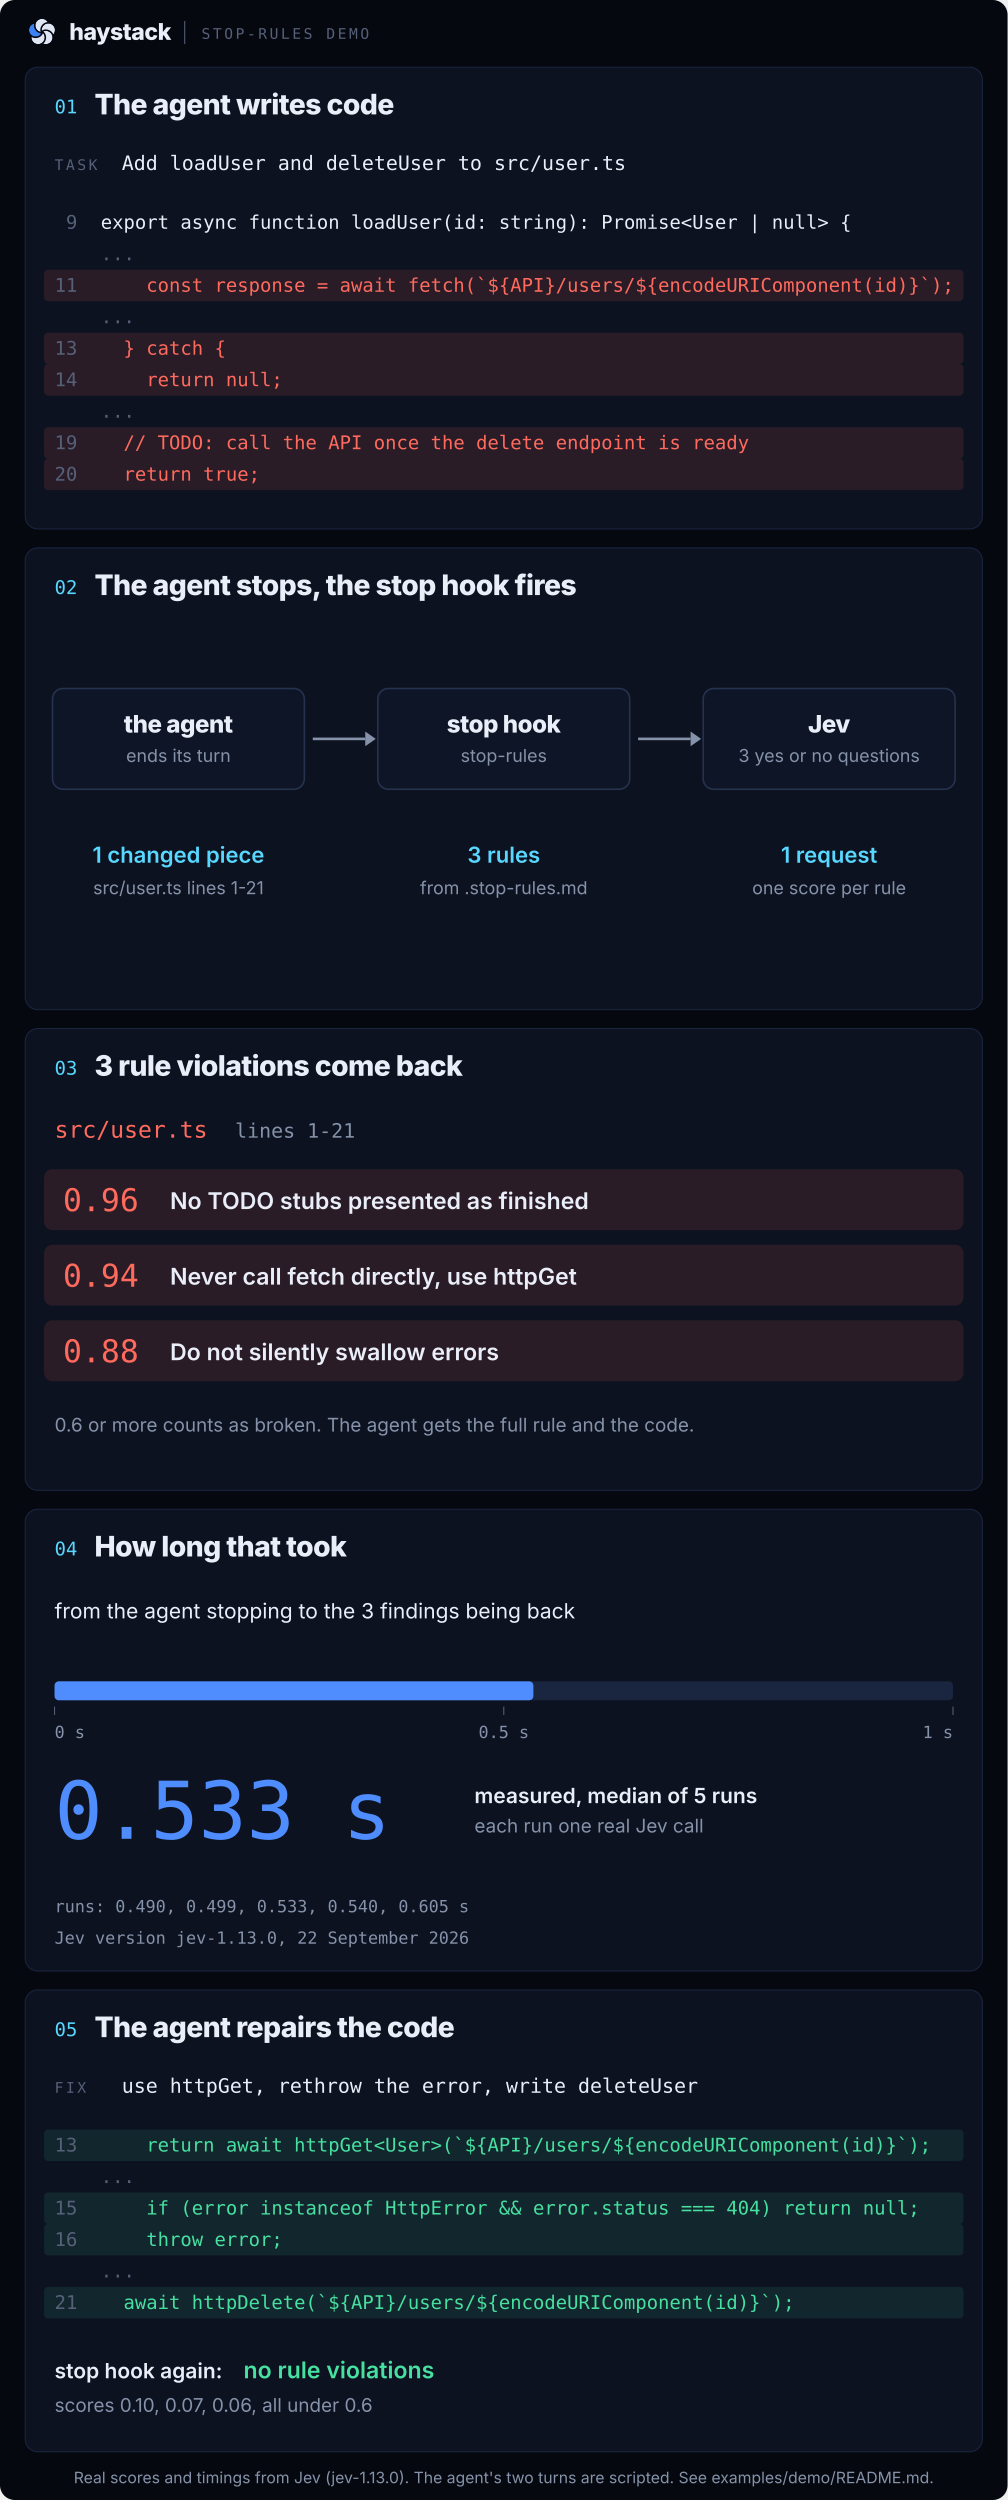
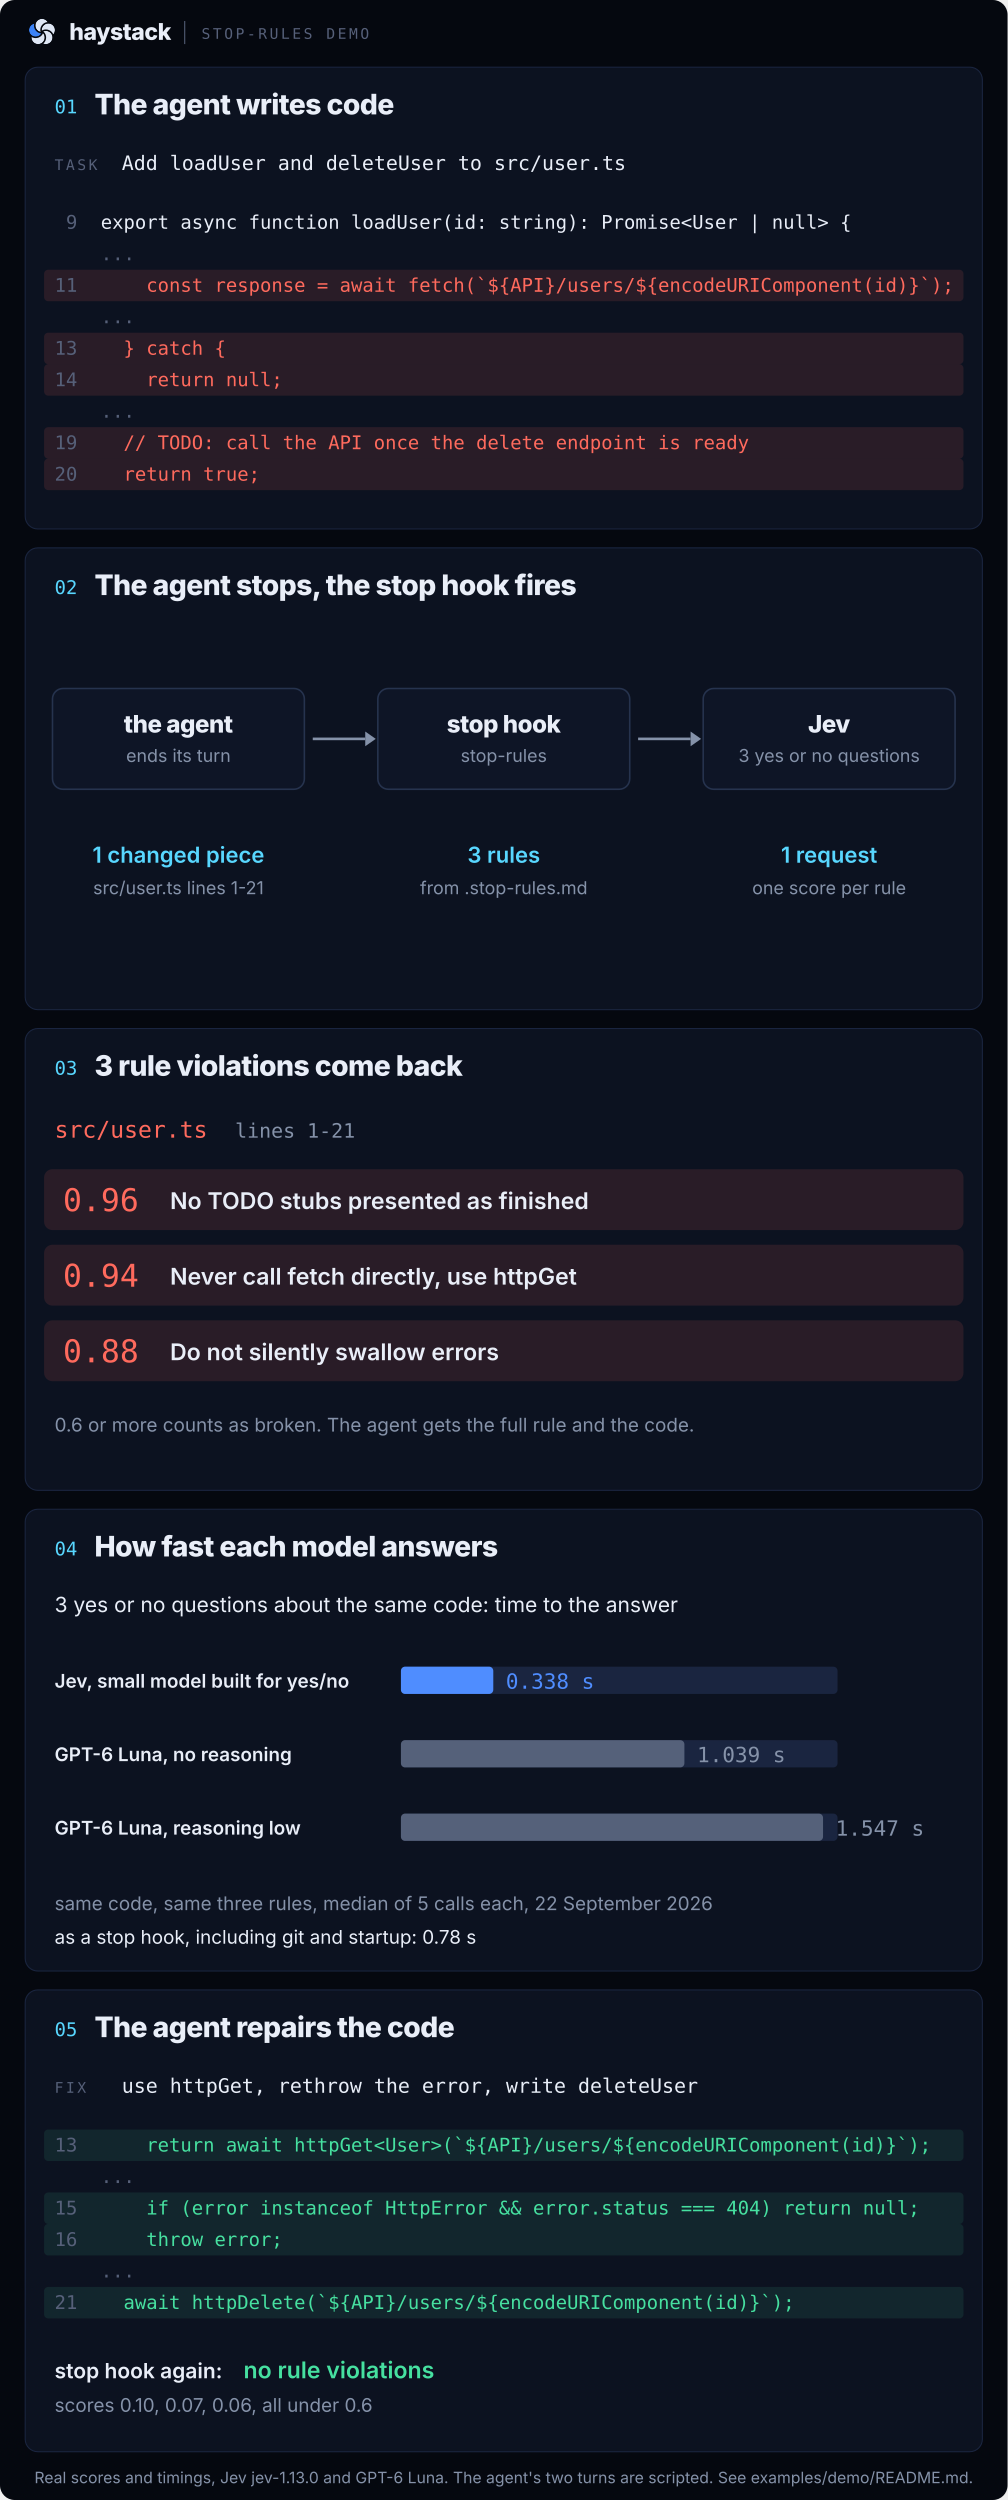
- <svg xmlns="http://www.w3.org/2000/svg" width="960" height="2382" viewBox="0 0 960 2382" role="img" aria-label="Haystack stop-rules in five beats. 1: an agent writes src/user.ts with a direct fetch, a swallowed error and a TODO stub. 2: the agent stops and the stop hook fires. 3: three rules come back broken, scores 0.96, 0.94 and 0.88. 4: that took 0.533 s, the median of 5 measured runs. 5: the agent repairs the code and the check is clean.">
+ <svg xmlns="http://www.w3.org/2000/svg" width="960" height="2382" viewBox="0 0 960 2382" role="img" aria-label="Haystack stop-rules in five beats. 1: an agent writes src/user.ts with a direct fetch, a swallowed error and a TODO stub. 2: the agent stops and the stop hook fires. 3: three rules come back broken, scores 0.96, 0.94 and 0.88. 4: Jev answers the three questions in 0.338 s, GPT-6 Luna in 1.039 s with no reasoning and 1.547 s with low reasoning, medians of 5 calls. 5: the agent repairs the code and the check is clean.">
  <style>
.display{font-family:"Archivo",-apple-system,BlinkMacSystemFont,"Segoe UI",sans-serif;font-weight:800;letter-spacing:-0.02em}
.sans{font-family:"Inter",-apple-system,BlinkMacSystemFont,"Segoe UI",sans-serif;font-weight:400}
.strong{font-weight:600}
.mono{font-family:"JetBrains Mono",ui-monospace,"SF Mono",Menlo,monospace;font-weight:500;font-variant-ligatures:none}
.label{font-family:"JetBrains Mono",ui-monospace,"SF Mono",Menlo,monospace;font-weight:500;letter-spacing:0.17em;fill:#566079}
.ground{fill:#05080f}.panel{fill:#0c1220;stroke:#1a2540}
.ink{fill:#e9eef8}.muted{fill:#8592a9}.faint{fill:#566079}.cyan{fill:#58d7ff}.blue{fill:#4f8dff}
.fail{fill:#ff6a5d}.pass{fill:#46e0a0}.failbg{fill:#ff6a5d;fill-opacity:.12}.passbg{fill:#46e0a0;fill-opacity:.10}
- .track{fill:#1a2540}.barfill{fill:#4f8dff}.tick{stroke:#566079}
+ .track{fill:#1a2540}.barfill{fill:#4f8dff}.barmuted{fill:#8592a9;fill-opacity:.55}.tick{stroke:#566079}
.box{fill:#0e1526;stroke:#26334e;stroke-width:1.5}.arrow{stroke:#8592a9;stroke-width:2.5}.arrowhead{fill:#8592a9}
.pill{fill:none;stroke:#1a2540}.pillon{fill:#4f8dff;fill-opacity:.14;stroke:#4f8dff}
</style>
  <rect width="960" height="2382" rx="14" class="ground" />
  <g transform="translate(24 14) scale(0.6667)">
    <mask id="hss1" maskUnits="userSpaceOnUse" x="-64" y="-64" width="176" height="176">
      <circle cx="24.00" cy="15.41" r="9.50" fill="#fff" />
      <circle cx="33.04" cy="21.97" r="11.50" fill="#000" />
    </mask>
    <circle cx="24.00" cy="15.41" r="9.50" fill="#DFE7F5" mask="url(#hss1)" />
    <mask id="hss2" maskUnits="userSpaceOnUse" x="-64" y="-64" width="176" height="176">
      <circle cx="33.04" cy="21.97" r="9.50" fill="#fff" />
      <circle cx="29.58" cy="32.59" r="11.50" fill="#000" />
    </mask>
    <circle cx="33.04" cy="21.97" r="9.50" fill="#DFE7F5" mask="url(#hss2)" />
    <mask id="hss3" maskUnits="userSpaceOnUse" x="-64" y="-64" width="176" height="176">
      <circle cx="29.58" cy="32.59" r="9.50" fill="#fff" />
      <circle cx="18.42" cy="32.59" r="11.50" fill="#000" />
    </mask>
    <circle cx="29.58" cy="32.59" r="9.50" fill="#DFE7F5" mask="url(#hss3)" />
    <mask id="hss4" maskUnits="userSpaceOnUse" x="-64" y="-64" width="176" height="176">
      <circle cx="18.42" cy="32.59" r="9.50" fill="#fff" />
      <circle cx="14.96" cy="21.97" r="11.50" fill="#000" />
    </mask>
    <circle cx="18.42" cy="32.59" r="9.50" fill="#DFE7F5" mask="url(#hss4)" />
    <mask id="hss5" maskUnits="userSpaceOnUse" x="-64" y="-64" width="176" height="176">
      <circle cx="14.96" cy="21.97" r="9.50" fill="#fff" />
      <circle cx="24.00" cy="15.41" r="11.50" fill="#000" />
    </mask>
    <circle cx="14.96" cy="21.97" r="9.50" fill="#3B82F6" mask="url(#hss5)" />
  </g>
  <text x="66" y="38" class="display ink" font-size="22" xml:space="preserve">haystack</text>
  <line x1="176" y1="20" x2="176" y2="42" class="tick" />
  <text x="192" y="37" class="label" font-size="14" xml:space="preserve">STOP-RULES DEMO</text>
  <rect x="24" y="64" width="912" height="440" rx="12" class="panel" />
  <text x="52" y="108" class="mono cyan" font-size="18" xml:space="preserve">01</text>
  <text x="90" y="109" class="display ink" font-size="27" xml:space="preserve">The agent writes code</text>
  <g transform="translate(0 128)">
    <text x="52" y="34" class="label" font-size="14" xml:space="preserve">TASK</text>
    <text x="116" y="34" class="mono ink" font-size="19" xml:space="preserve">Add loadUser and deleteUser to src/user.ts</text>
    <g>
      <text x="52" y="90" class="mono faint" font-size="18" xml:space="preserve"> 9</text>
      <text x="96" y="90" class="mono ink" font-size="18" xml:space="preserve">export async function loadUser(id: string): Promise&lt;User | null&gt; {</text>
      <text x="96" y="120" class="mono faint" font-size="18" xml:space="preserve">...</text>
      <rect x="42" y="129" width="876" height="30" rx="4" class="failbg" />
      <text x="52" y="150" class="mono faint" font-size="18" xml:space="preserve">11</text>
      <text x="96" y="150" class="mono fail" font-size="18" xml:space="preserve">    const response = await fetch(`${API}/users/${encodeURIComponent(id)}`);</text>
      <text x="96" y="180" class="mono faint" font-size="18" xml:space="preserve">...</text>
      <rect x="42" y="189" width="876" height="30" rx="4" class="failbg" />
      <text x="52" y="210" class="mono faint" font-size="18" xml:space="preserve">13</text>
      <text x="96" y="210" class="mono fail" font-size="18" xml:space="preserve">  } catch {</text>
      <rect x="42" y="219" width="876" height="30" rx="4" class="failbg" />
      <text x="52" y="240" class="mono faint" font-size="18" xml:space="preserve">14</text>
      <text x="96" y="240" class="mono fail" font-size="18" xml:space="preserve">    return null;</text>
      <text x="96" y="270" class="mono faint" font-size="18" xml:space="preserve">...</text>
      <rect x="42" y="279" width="876" height="30" rx="4" class="failbg" />
      <text x="52" y="300" class="mono faint" font-size="18" xml:space="preserve">19</text>
      <text x="96" y="300" class="mono fail" font-size="18" xml:space="preserve">  // TODO: call the API once the delete endpoint is ready</text>
      <rect x="42" y="309" width="876" height="30" rx="4" class="failbg" />
      <text x="52" y="330" class="mono faint" font-size="18" xml:space="preserve">20</text>
      <text x="96" y="330" class="mono fail" font-size="18" xml:space="preserve">  return true;</text>
    </g>
  </g>
  <rect x="24" y="522" width="912" height="440" rx="12" class="panel" />
  <text x="52" y="566" class="mono cyan" font-size="18" xml:space="preserve">02</text>
  <text x="90" y="567" class="display ink" font-size="27" xml:space="preserve">The agent stops, the stop hook fires</text>
  <g transform="translate(0 586)">
    <g>
      <rect x="50.0" y="70" width="240" height="96" rx="10" class="box" />
      <text x="170.0" y="112" class="display ink" font-size="23" text-anchor="middle" xml:space="preserve">the agent</text>
      <text x="170.0" y="140" class="sans muted" font-size="17" text-anchor="middle" xml:space="preserve">ends its turn</text>
    </g>
    <g>
      <line x1="298.0" y1="118.0" x2="348.0" y2="118.0" class="arrow" />
      <path d="M348.0 111.0 L358.0 118.0 L348.0 125.0 Z" class="arrowhead" />
      <rect x="360.0" y="70" width="240" height="96" rx="10" class="box" />
      <text x="480.0" y="112" class="display ink" font-size="23" text-anchor="middle" xml:space="preserve">stop hook</text>
      <text x="480.0" y="140" class="sans muted" font-size="17" text-anchor="middle" xml:space="preserve">stop-rules</text>
    </g>
    <g>
      <line x1="608.0" y1="118.0" x2="658.0" y2="118.0" class="arrow" />
      <path d="M658.0 111.0 L668.0 118.0 L658.0 125.0 Z" class="arrowhead" />
      <rect x="670.0" y="70" width="240" height="96" rx="10" class="box" />
      <text x="790.0" y="112" class="display ink" font-size="23" text-anchor="middle" xml:space="preserve">Jev</text>
      <text x="790.0" y="140" class="sans muted" font-size="17" text-anchor="middle" xml:space="preserve">3 yes or no questions</text>
    </g>
    <g>
      <text x="170.0" y="236" class="sans strong cyan" font-size="21" text-anchor="middle" xml:space="preserve">1 changed piece</text>
      <text x="170.0" y="266" class="sans muted" font-size="17" text-anchor="middle" xml:space="preserve">src/user.ts lines 1-21</text>
    </g>
    <g>
      <text x="480.0" y="236" class="sans strong cyan" font-size="21" text-anchor="middle" xml:space="preserve">3 rules</text>
      <text x="480.0" y="266" class="sans muted" font-size="17" text-anchor="middle" xml:space="preserve">from .stop-rules.md</text>
    </g>
    <g>
      <text x="790.0" y="236" class="sans strong cyan" font-size="21" text-anchor="middle" xml:space="preserve">1 request</text>
      <text x="790.0" y="266" class="sans muted" font-size="17" text-anchor="middle" xml:space="preserve">one score per rule</text>
    </g>
  </g>
  <rect x="24" y="980" width="912" height="440" rx="12" class="panel" />
  <text x="52" y="1024" class="mono cyan" font-size="18" xml:space="preserve">03</text>
  <text x="90" y="1025" class="display ink" font-size="27" xml:space="preserve">3 rule violations come back</text>
  <g transform="translate(0 1044)">
    <text x="52" y="40" class="mono fail" font-size="22" xml:space="preserve">src/user.ts</text>
    <text x="224" y="40" class="mono muted" font-size="19" xml:space="preserve">lines 1-21</text>
    <g>
      <rect x="42" y="70" width="876" height="58" rx="8" class="failbg" />
      <text x="60" y="110" class="mono fail" font-size="30" xml:space="preserve">0.96</text>
      <text x="162" y="108" class="sans strong ink" font-size="22" xml:space="preserve">No TODO stubs presented as finished</text>
    </g>
    <g>
      <rect x="42" y="142" width="876" height="58" rx="8" class="failbg" />
      <text x="60" y="182" class="mono fail" font-size="30" xml:space="preserve">0.94</text>
      <text x="162" y="180" class="sans strong ink" font-size="22" xml:space="preserve">Never call fetch directly, use httpGet</text>
    </g>
    <g>
      <rect x="42" y="214" width="876" height="58" rx="8" class="failbg" />
      <text x="60" y="254" class="mono fail" font-size="30" xml:space="preserve">0.88</text>
      <text x="162" y="252" class="sans strong ink" font-size="22" xml:space="preserve">Do not silently swallow errors</text>
    </g>
    <g>
      <text x="52" y="320" class="sans muted" font-size="18" xml:space="preserve">0.6 or more counts as broken. The agent gets the full rule and the code.</text>
    </g>
  </g>
  <rect x="24" y="1438" width="912" height="440" rx="12" class="panel" />
  <text x="52" y="1482" class="mono cyan" font-size="18" xml:space="preserve">04</text>
-   <text x="90" y="1483" class="display ink" font-size="27" xml:space="preserve">How long that took</text>
+   <text x="90" y="1483" class="display ink" font-size="27" xml:space="preserve">How fast each model answers</text>
  <g transform="translate(0 1502)">
-     <text x="52" y="40" class="sans ink" font-size="20" xml:space="preserve">from the agent stopping to the 3 findings being back</text>
-     <rect x="52" y="100" width="856" height="18" rx="4" class="track" />
-     <rect x="52" y="100" width="456.2" height="18" rx="4" class="barfill " />
-     <line x1="52.0" y1="124" x2="52.0" y2="132" class="tick" />
-     <text x="52" y="154" class="mono muted" font-size="16" text-anchor="start" xml:space="preserve">0 s</text>
-     <line x1="480.0" y1="124" x2="480.0" y2="132" class="tick" />
-     <text x="480.0" y="154" class="mono muted" font-size="16" text-anchor="middle" xml:space="preserve">0.5 s</text>
-     <line x1="908.0" y1="124" x2="908.0" y2="132" class="tick" />
-     <text x="908.0" y="154" class="mono muted" font-size="16" text-anchor="end" xml:space="preserve">1 s</text>
-     <text x="52" y="250" class="mono blue" font-size="76" xml:space="preserve">0.533 s</text>
-     <text x="452" y="216" class="sans strong ink" font-size="20" xml:space="preserve">measured, median of 5 runs</text>
-     <text x="452" y="244" class="sans muted" font-size="18" xml:space="preserve">each run one real Jev call</text>
-     <text x="52" y="320" class="mono muted" font-size="16" xml:space="preserve">runs: 0.490, 0.499, 0.533, 0.540, 0.605 s</text>
-     <text x="52" y="350" class="mono muted" font-size="16" xml:space="preserve">Jev version jev-1.13.0, 22 September 2026</text>
+     <text x="52" y="34" class="sans ink" font-size="20" xml:space="preserve">3 yes or no questions about the same code: time to the answer</text>
+     <text x="52" y="106" class="sans strong ink" font-size="18" xml:space="preserve">Jev, small model built for yes/no</text>
+     <rect x="382" y="86" width="416.0" height="26" rx="4" class="track" />
+     <rect x="382" y="86" width="88.0" height="26" rx="4" class="barfill " />
+     <text x="481.958" y="107" class="mono blue" font-size="20" xml:space="preserve">0.338 s</text>
+     <text x="52" y="176" class="sans strong ink" font-size="18" xml:space="preserve">GPT-6 Luna, no reasoning</text>
+     <rect x="382" y="156" width="416.0" height="26" rx="4" class="track" />
+     <rect x="382" y="156" width="270.1" height="26" rx="4" class="barmuted " />
+     <text x="664.14" y="177" class="mono muted" font-size="20" xml:space="preserve">1.039 s</text>
+     <text x="52" y="246" class="sans strong ink" font-size="18" xml:space="preserve">GPT-6 Luna, reasoning low</text>
+     <rect x="382" y="226" width="416.0" height="26" rx="4" class="track" />
+     <rect x="382" y="226" width="402.2" height="26" rx="4" class="barmuted " />
+     <text x="796.22" y="247" class="mono muted" font-size="20" xml:space="preserve">1.547 s</text>
+     <text x="52" y="318" class="sans muted" font-size="18" xml:space="preserve">same code, same three rules, median of 5 calls each, 22 September 2026</text>
+     <text x="52" y="350" class="sans ink" font-size="18" xml:space="preserve">as a stop hook, including git and startup: 0.78 s</text>
  </g>
  <rect x="24" y="1896" width="912" height="440" rx="12" class="panel" />
  <text x="52" y="1940" class="mono cyan" font-size="18" xml:space="preserve">05</text>
  <text x="90" y="1941" class="display ink" font-size="27" xml:space="preserve">The agent repairs the code</text>
  <g transform="translate(0 1960)">
    <text x="52" y="34" class="label" font-size="14" xml:space="preserve">FIX</text>
    <text x="116" y="34" class="mono ink" font-size="19" xml:space="preserve">use httpGet, rethrow the error, write deleteUser</text>
    <rect x="42" y="69" width="876" height="30" rx="4" class="passbg" />
    <text x="52" y="90" class="mono faint" font-size="18" xml:space="preserve">13</text>
    <text x="96" y="90" class="mono pass" font-size="18" xml:space="preserve">    return await httpGet&lt;User&gt;(`${API}/users/${encodeURIComponent(id)}`);</text>
    <text x="96" y="120" class="mono faint" font-size="18" xml:space="preserve">...</text>
    <rect x="42" y="129" width="876" height="30" rx="4" class="passbg" />
    <text x="52" y="150" class="mono faint" font-size="18" xml:space="preserve">15</text>
    <text x="96" y="150" class="mono pass" font-size="18" xml:space="preserve">    if (error instanceof HttpError &amp;&amp; error.status === 404) return null;</text>
    <rect x="42" y="159" width="876" height="30" rx="4" class="passbg" />
    <text x="52" y="180" class="mono faint" font-size="18" xml:space="preserve">16</text>
    <text x="96" y="180" class="mono pass" font-size="18" xml:space="preserve">    throw error;</text>
    <text x="96" y="210" class="mono faint" font-size="18" xml:space="preserve">...</text>
    <rect x="42" y="219" width="876" height="30" rx="4" class="passbg" />
    <text x="52" y="240" class="mono faint" font-size="18" xml:space="preserve">21</text>
    <text x="96" y="240" class="mono pass" font-size="18" xml:space="preserve">  await httpDelete(`${API}/users/${encodeURIComponent(id)}`);</text>
    <g>
      <text x="52" y="306" class="sans strong ink" font-size="20" xml:space="preserve">stop hook again:</text>
      <text x="232" y="306" class="sans strong pass" font-size="22" xml:space="preserve">no rule violations</text>
      <text x="52" y="338" class="sans muted" font-size="18" xml:space="preserve">scores 0.10, 0.07, 0.06, all under 0.6</text>
    </g>
  </g>
-   <text x="480.0" y="2366" class="sans muted" font-size="15" text-anchor="middle" xml:space="preserve">Real scores and timings from Jev (jev-1.13.0). The agent's two turns are scripted. See examples/demo/README.md.</text>
+   <text x="480.0" y="2366" class="sans muted" font-size="15" text-anchor="middle" xml:space="preserve">Real scores and timings, Jev jev-1.13.0 and GPT-6 Luna. The agent's two turns are scripted. See examples/demo/README.md.</text>
</svg>
